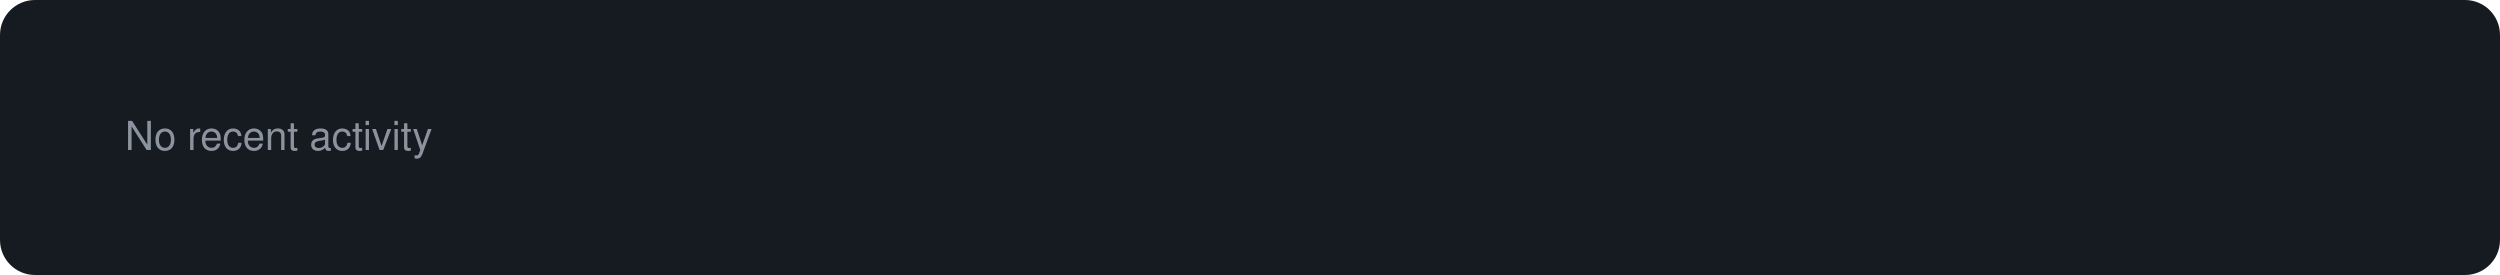
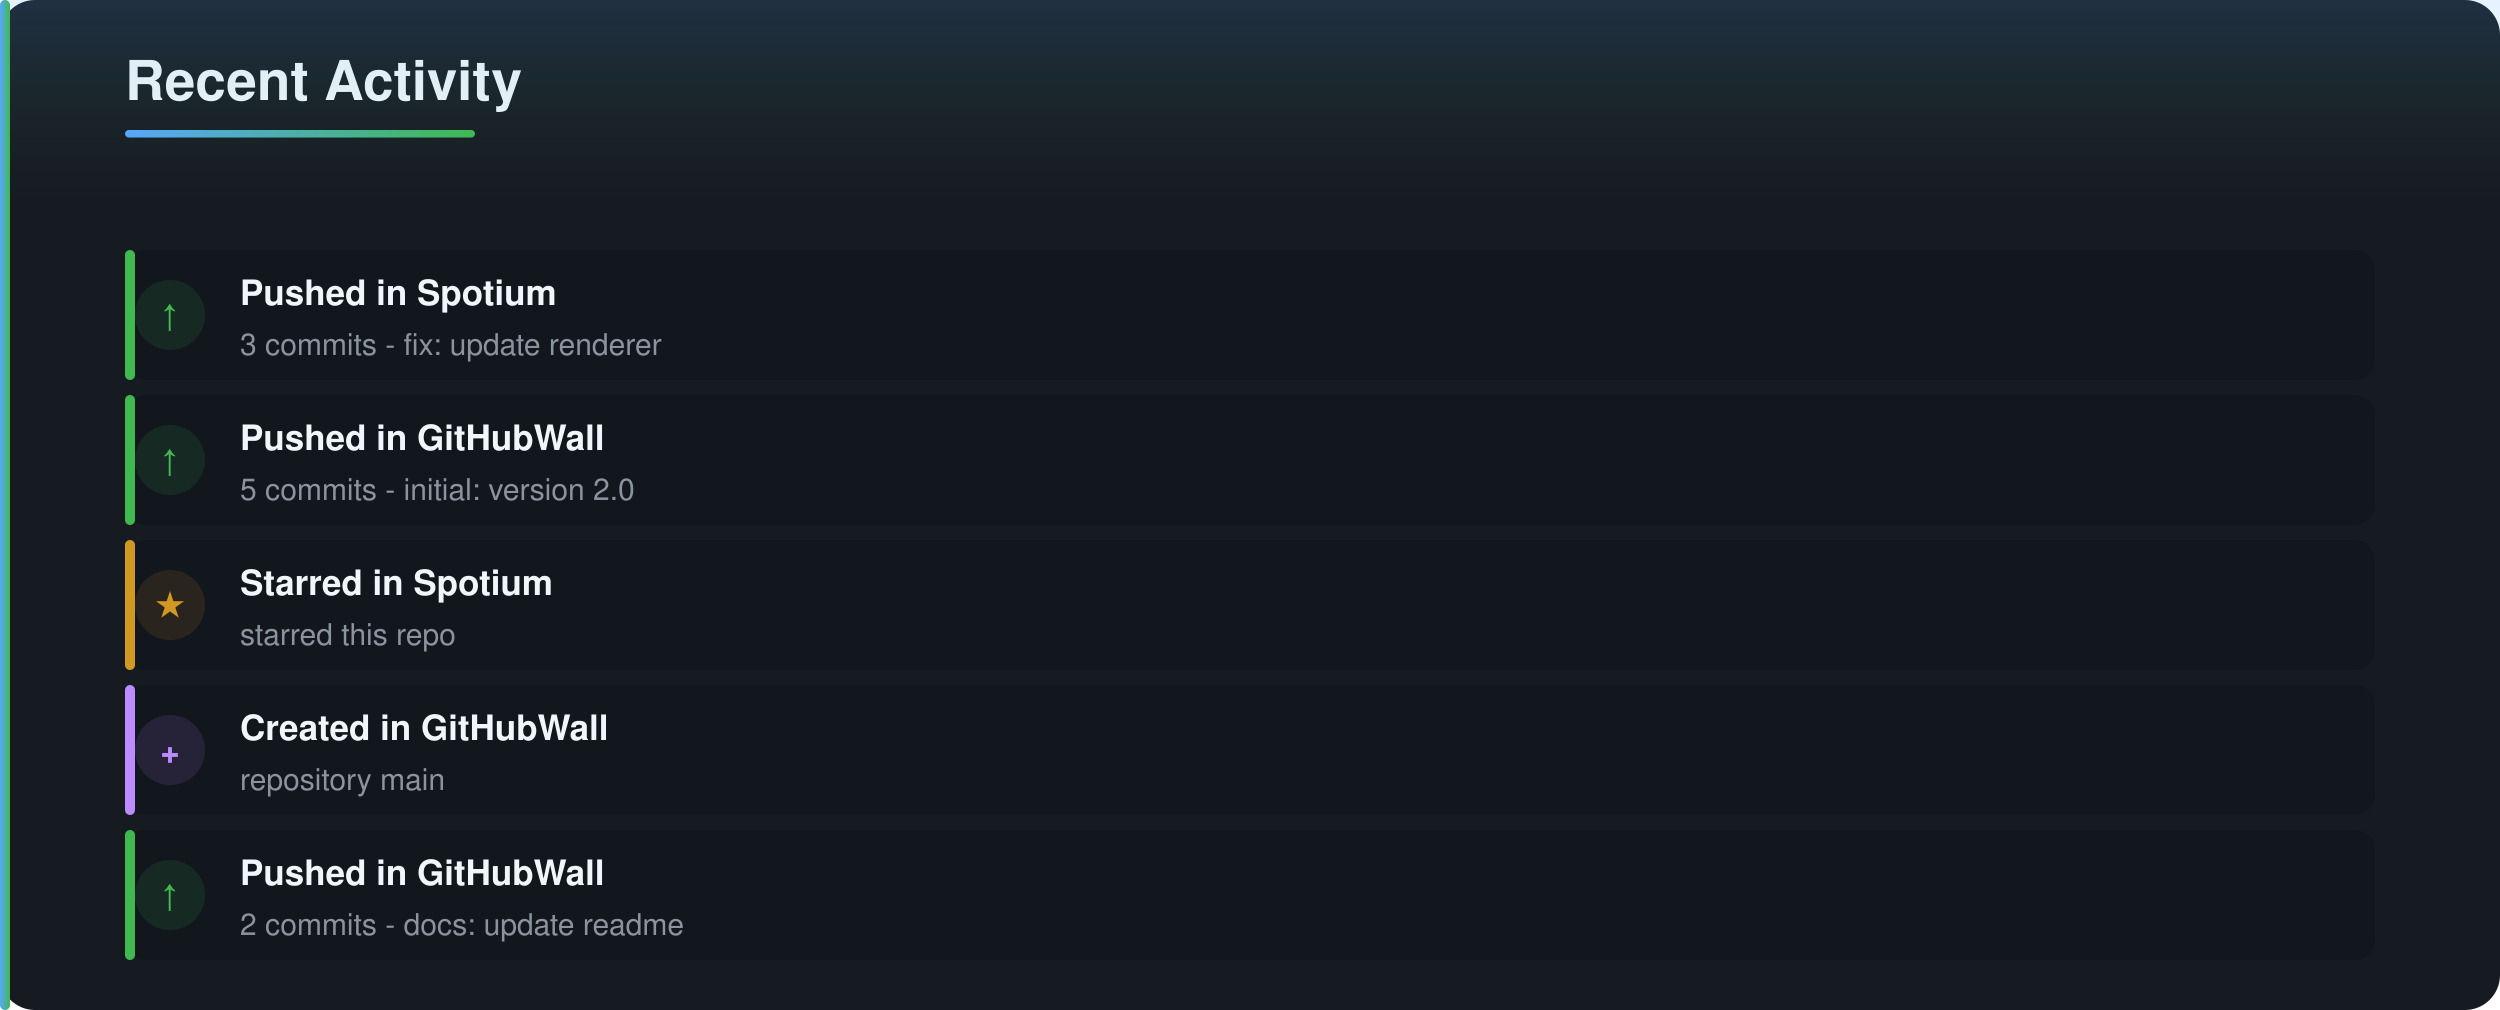
- <svg xmlns="http://www.w3.org/2000/svg" width="100%" height="110" viewBox="0 0 1000 110">
+ <svg xmlns="http://www.w3.org/2000/svg" width="100%" height="404" viewBox="0 0 1000 404">
  <defs>
-     <linearGradient id="ag" x1="0%" y1="0%" x2="100%" y2="0%">
-       <stop offset="0%" stop-color="#58a6ff" />
+     <linearGradient id="ag" x1="0" y1="0" x2="100%" y2="0">
+       <stop offset="0" stop-color="#58a6ff" />
      <stop offset="100%" stop-color="#3fb950" />
    </linearGradient>
+     <linearGradient id="ag2" x1="0" y1="0" x2="0" y2="100%">
+       <stop offset="0" stop-color="#58a6ff" stop-opacity="0.15" />
+       <stop offset="100%" stop-color="#3fb950" stop-opacity="0" />
+     </linearGradient>
  </defs>
-   <rect width="1000" height="110" rx="14" fill="#161b22" />
-   <text x="50" y="60" fill="#8b949e" font-size="16" font-weight="normal" font-family="-apple-system,BlinkMacSystemFont,Segoe UI,Helvetica,Arial,sans-serif" text-anchor="start">No recent activity</text>
+   <rect width="1000" height="404" rx="14" fill="#161b22" />
+   <rect x="0" y="0" width="4" height="404" rx="2" fill="url(#ag)" />
+   <text x="50" y="40" fill="#f0f6fc" font-size="22" font-weight="bold" font-family="-apple-system,BlinkMacSystemFont,Segoe UI,Helvetica,Arial,sans-serif" text-anchor="start">Recent Activity</text>
+   <rect x="50" y="52" width="140" height="3" rx="1.5" fill="url(#ag)" />
+   <rect x="4" y="0" width="996" height="80" rx="0" fill="url(#ag2)" />
+   <rect x="50" y="100" width="900" height="52" rx="8" fill="#0d1117" opacity="0.5" />
+   <rect x="50" y="100" width="4" height="52" rx="2" fill="#3fb950" />
+   <circle cx="68" cy="126" r="14" fill="#3fb950" opacity="0.12" />
+   <text x="68" y="131" fill="#3fb950" font-size="13" font-weight="bold" font-family="-apple-system,BlinkMacSystemFont,Segoe UI,Helvetica,Arial,sans-serif" text-anchor="middle">↑</text>
+   <text x="96" y="122" fill="#f0f6fc" font-size="14" font-weight="bold" font-family="-apple-system,BlinkMacSystemFont,Segoe UI,Helvetica,Arial,sans-serif" text-anchor="start">Pushed in Spotium</text>
+   <text x="96" y="142" fill="#8b949e" font-size="12" font-weight="normal" font-family="-apple-system,BlinkMacSystemFont,Segoe UI,Helvetica,Arial,sans-serif" text-anchor="start">3 commits - fix: update renderer</text>
+   <rect x="50" y="158" width="900" height="52" rx="8" fill="#0d1117" opacity="0.5" />
+   <rect x="50" y="158" width="4" height="52" rx="2" fill="#3fb950" />
+   <circle cx="68" cy="184" r="14" fill="#3fb950" opacity="0.12" />
+   <text x="68" y="189" fill="#3fb950" font-size="13" font-weight="bold" font-family="-apple-system,BlinkMacSystemFont,Segoe UI,Helvetica,Arial,sans-serif" text-anchor="middle">↑</text>
+   <text x="96" y="180" fill="#f0f6fc" font-size="14" font-weight="bold" font-family="-apple-system,BlinkMacSystemFont,Segoe UI,Helvetica,Arial,sans-serif" text-anchor="start">Pushed in GitHubWall</text>
+   <text x="96" y="200" fill="#8b949e" font-size="12" font-weight="normal" font-family="-apple-system,BlinkMacSystemFont,Segoe UI,Helvetica,Arial,sans-serif" text-anchor="start">5 commits - initial: version 2.0</text>
+   <rect x="50" y="216" width="900" height="52" rx="8" fill="#0d1117" opacity="0.5" />
+   <rect x="50" y="216" width="4" height="52" rx="2" fill="#d29922" />
+   <circle cx="68" cy="242" r="14" fill="#d29922" opacity="0.12" />
+   <text x="68" y="247" fill="#d29922" font-size="13" font-weight="bold" font-family="-apple-system,BlinkMacSystemFont,Segoe UI,Helvetica,Arial,sans-serif" text-anchor="middle">★</text>
+   <text x="96" y="238" fill="#f0f6fc" font-size="14" font-weight="bold" font-family="-apple-system,BlinkMacSystemFont,Segoe UI,Helvetica,Arial,sans-serif" text-anchor="start">Starred in Spotium</text>
+   <text x="96" y="258" fill="#8b949e" font-size="12" font-weight="normal" font-family="-apple-system,BlinkMacSystemFont,Segoe UI,Helvetica,Arial,sans-serif" text-anchor="start">starred this repo</text>
+   <rect x="50" y="274" width="900" height="52" rx="8" fill="#0d1117" opacity="0.5" />
+   <rect x="50" y="274" width="4" height="52" rx="2" fill="#bc8cff" />
+   <circle cx="68" cy="300" r="14" fill="#bc8cff" opacity="0.12" />
+   <text x="68" y="305" fill="#bc8cff" font-size="13" font-weight="bold" font-family="-apple-system,BlinkMacSystemFont,Segoe UI,Helvetica,Arial,sans-serif" text-anchor="middle">+</text>
+   <text x="96" y="296" fill="#f0f6fc" font-size="14" font-weight="bold" font-family="-apple-system,BlinkMacSystemFont,Segoe UI,Helvetica,Arial,sans-serif" text-anchor="start">Created in GitHubWall</text>
+   <text x="96" y="316" fill="#8b949e" font-size="12" font-weight="normal" font-family="-apple-system,BlinkMacSystemFont,Segoe UI,Helvetica,Arial,sans-serif" text-anchor="start">repository main</text>
+   <rect x="50" y="332" width="900" height="52" rx="8" fill="#0d1117" opacity="0.5" />
+   <rect x="50" y="332" width="4" height="52" rx="2" fill="#3fb950" />
+   <circle cx="68" cy="358" r="14" fill="#3fb950" opacity="0.12" />
+   <text x="68" y="363" fill="#3fb950" font-size="13" font-weight="bold" font-family="-apple-system,BlinkMacSystemFont,Segoe UI,Helvetica,Arial,sans-serif" text-anchor="middle">↑</text>
+   <text x="96" y="354" fill="#f0f6fc" font-size="14" font-weight="bold" font-family="-apple-system,BlinkMacSystemFont,Segoe UI,Helvetica,Arial,sans-serif" text-anchor="start">Pushed in GitHubWall</text>
+   <text x="96" y="374" fill="#8b949e" font-size="12" font-weight="normal" font-family="-apple-system,BlinkMacSystemFont,Segoe UI,Helvetica,Arial,sans-serif" text-anchor="start">2 commits - docs: update readme</text>
</svg>
